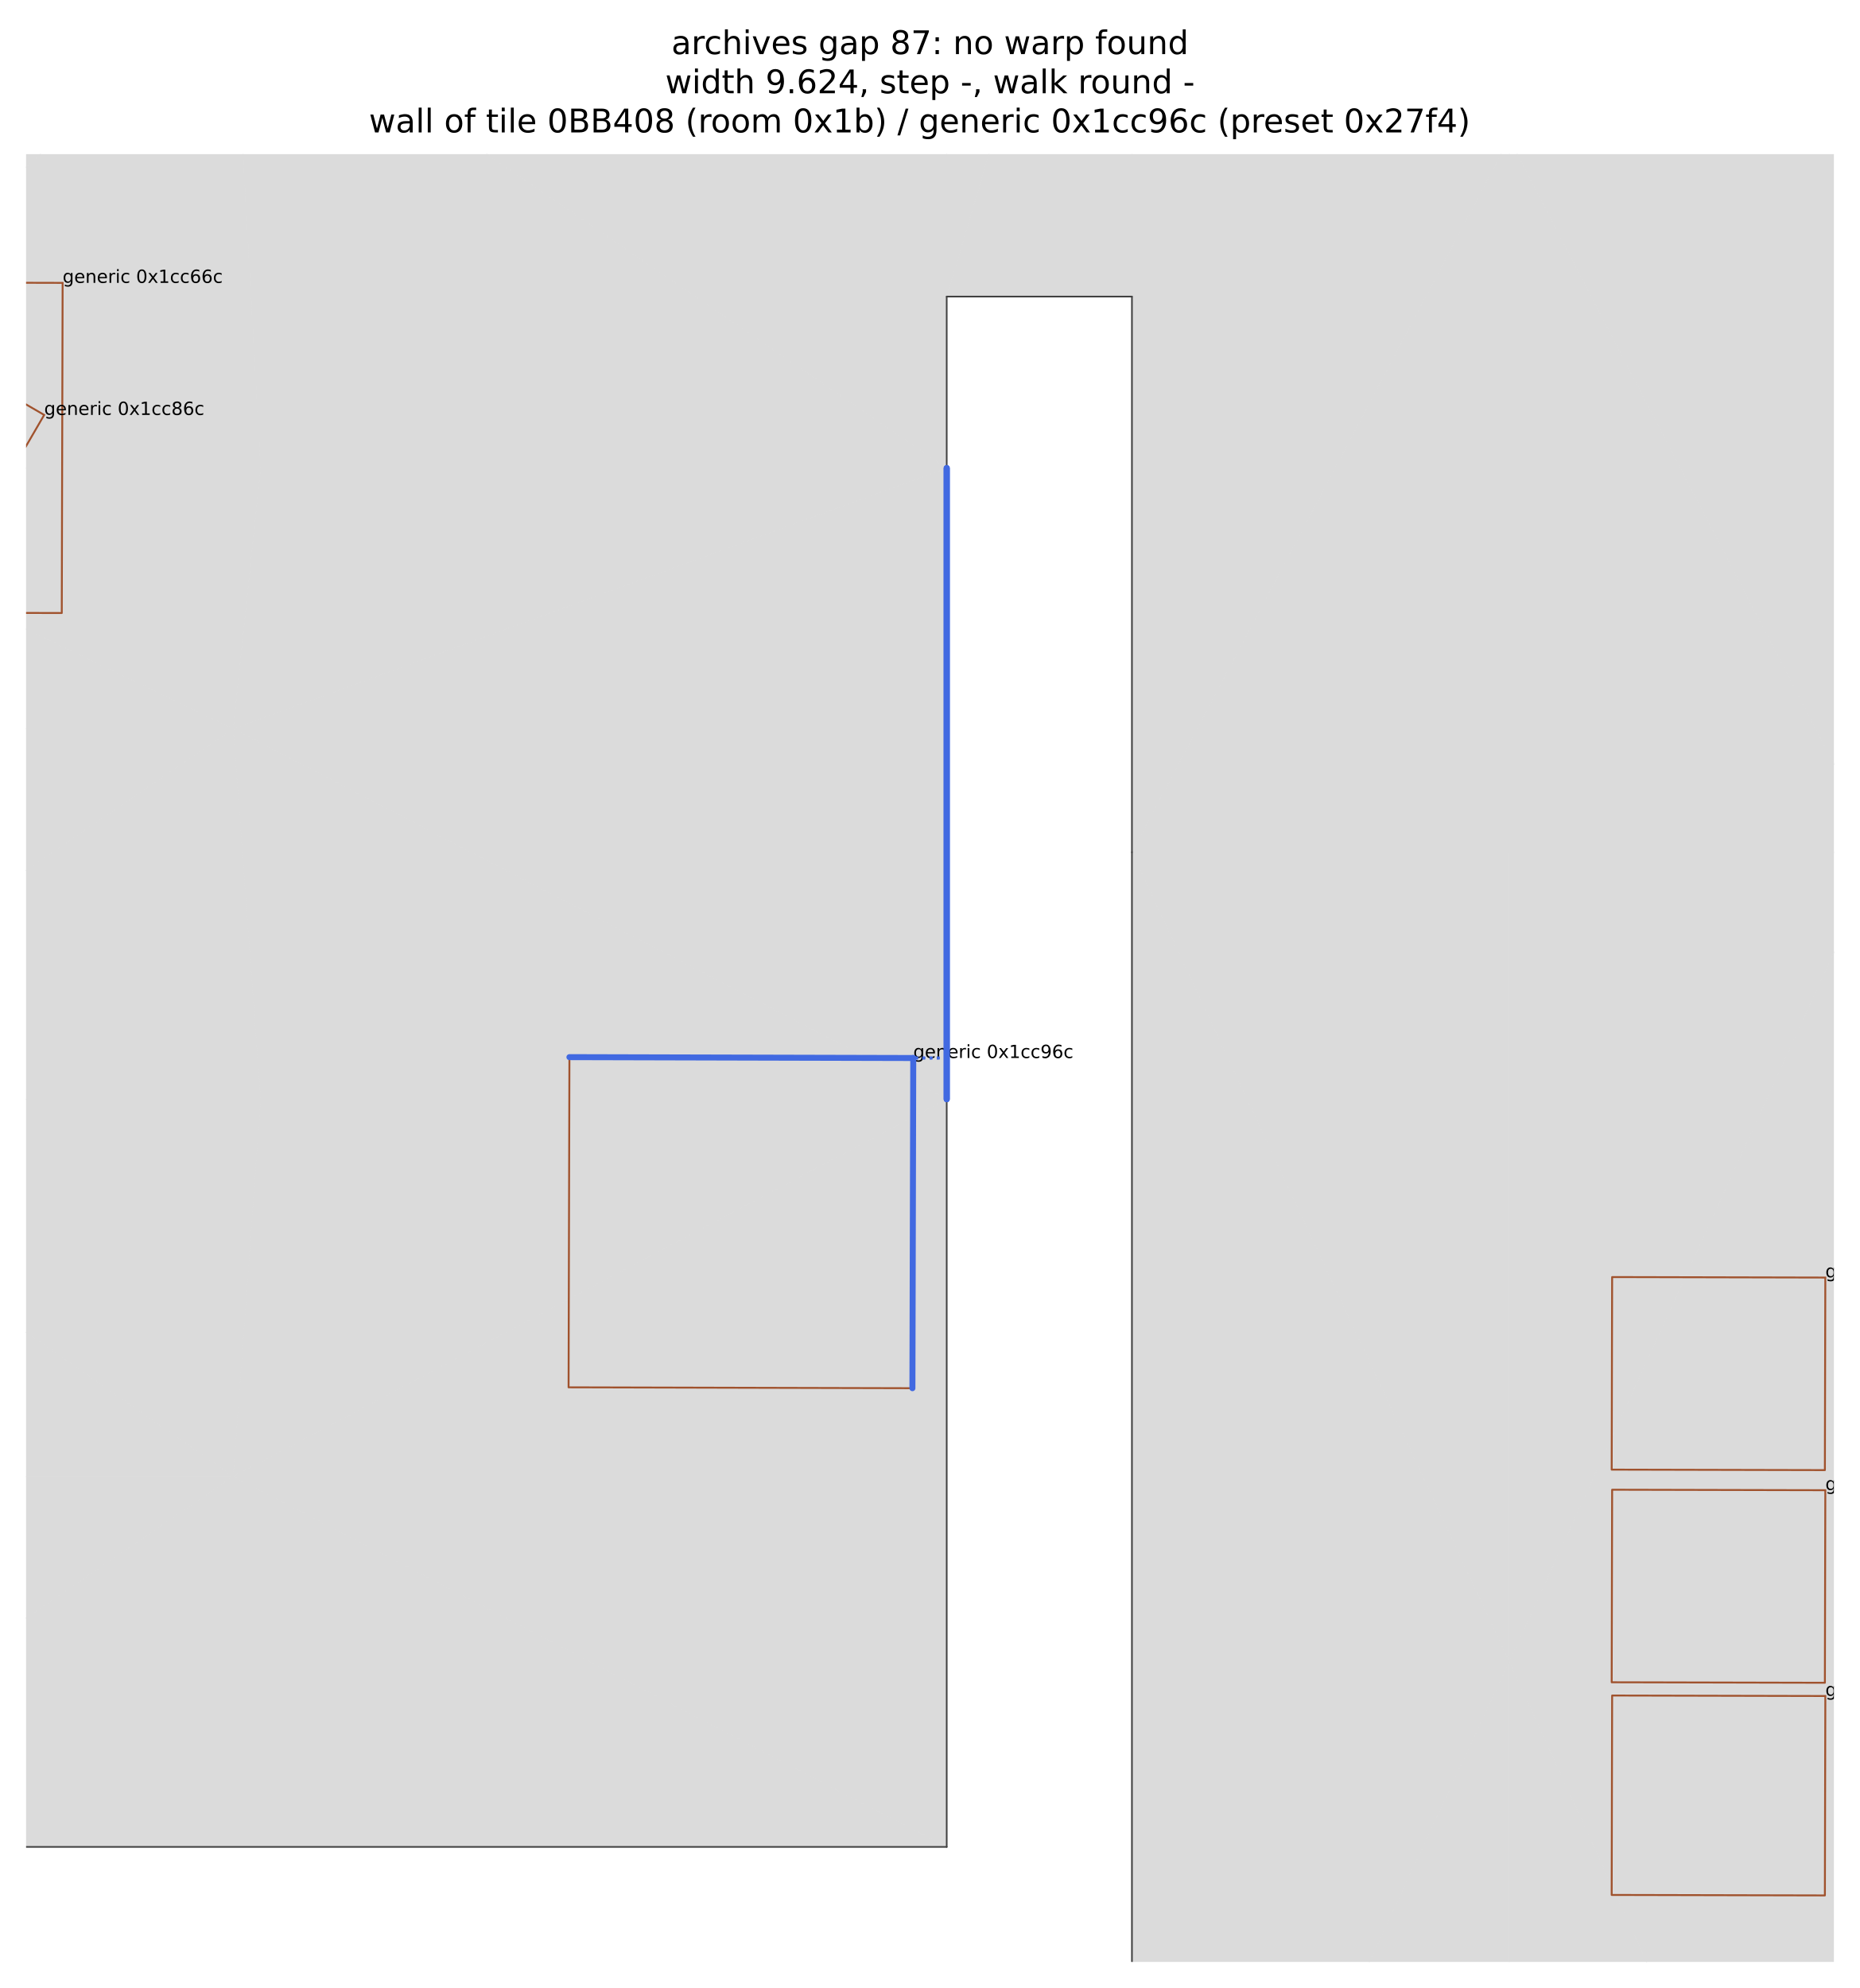
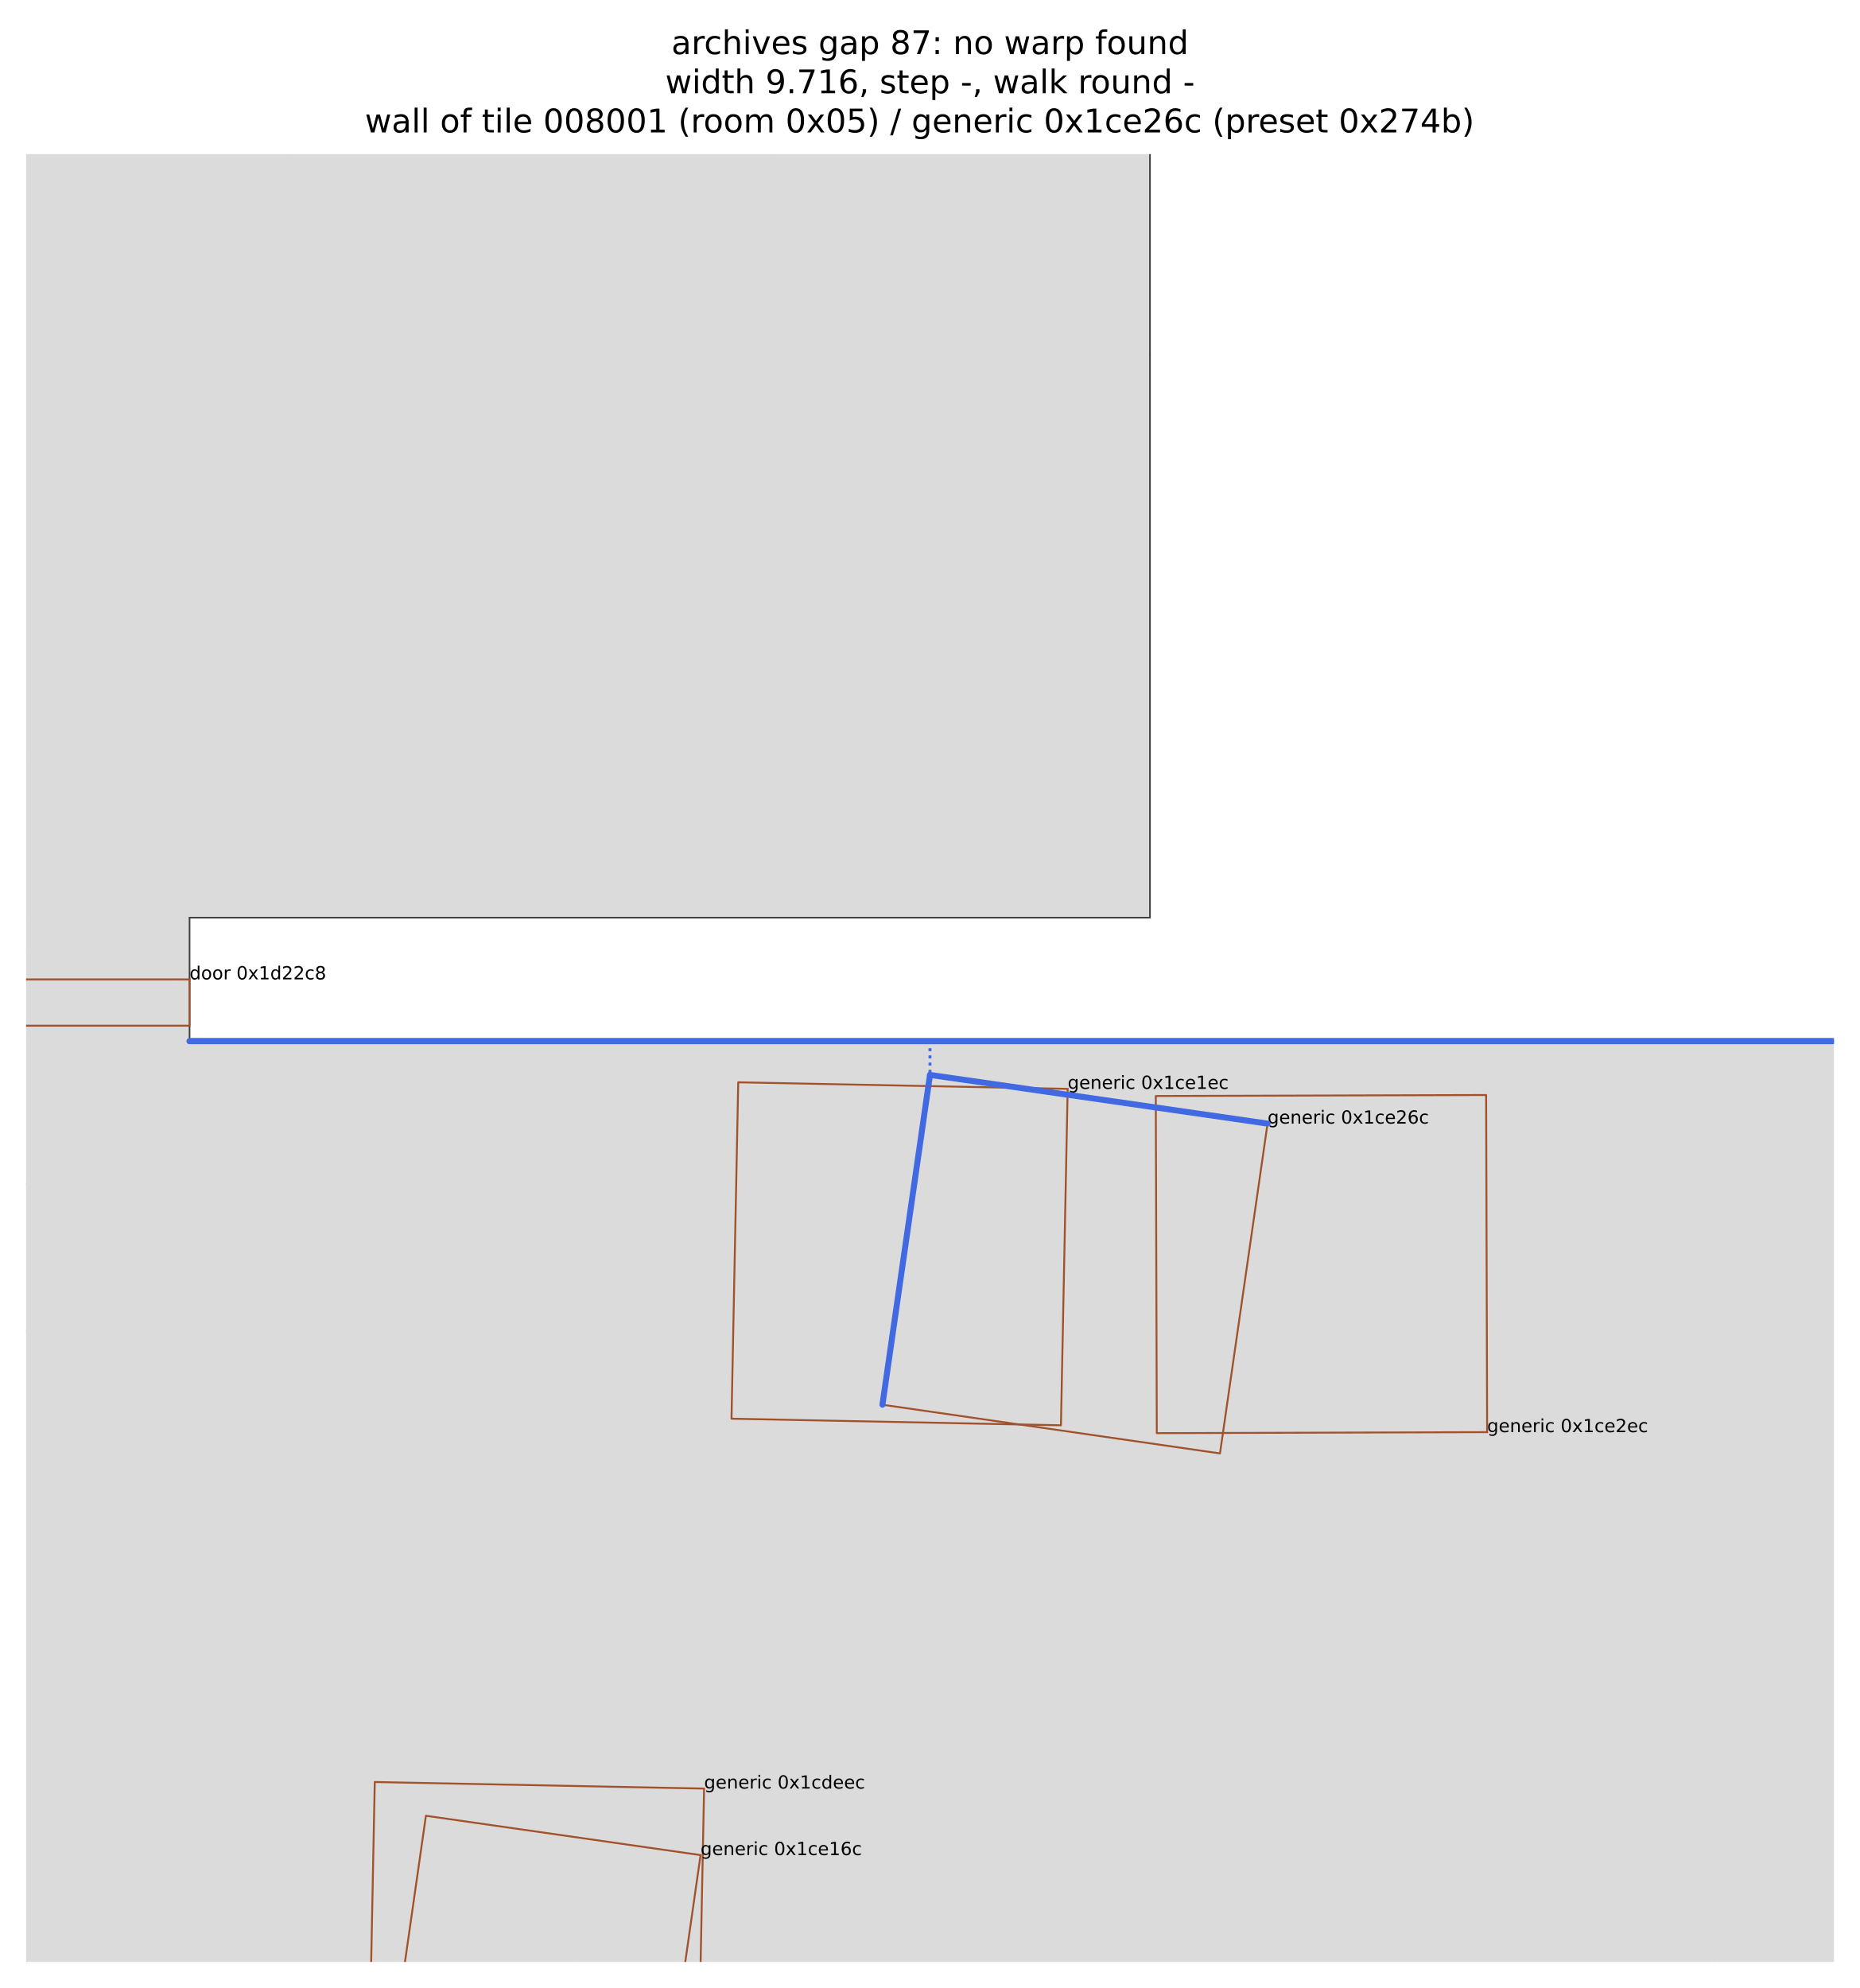
<svg xmlns="http://www.w3.org/2000/svg" width="513.36pt" height="548.704pt" viewBox="0 0 513.36 548.704" version="1.1">
  <style>path { vector-effect: non-scaling-stroke; }</style>
  <defs>
    <style type="text/css">*{stroke-linejoin: round; stroke-linecap: butt}</style>
  </defs>
  <g id="figure_1">
    <g id="patch_1">
      <path d="M 0 548.704  L 513.36 548.704  L 513.36 0  L 0 0  z " style="fill: #ffffff" />
    </g>
    <g id="axes_1">
      <g id="patch_2">
-         <path d="M 71.959 303.387  L -85.191 303.387  L 64.386 407.523  z " clip-path="url(#pb5d509a0ce)" style="fill: #dbdbdb; stroke: #dbdbdb; stroke-width: 0.3; stroke-linejoin: miter" />
+         <path d="M -51.815 253.282  L 52.321 253.282  L 317.394 253.282  L 154.564 98.025  z " clip-path="url(#pb5d509a0ce)" style="fill: #dbdbdb; stroke: #dbdbdb; stroke-width: 0.3; stroke-linejoin: miter" />
      </g>
      <g id="patch_3">
-         <path d="M -85.191 -5.234  L -85.191 68.608  L -85.191 129.196  L 64.386 -5.234  z " clip-path="url(#pb5d509a0ce)" style="fill: #dbdbdb; stroke: #dbdbdb; stroke-width: 0.3; stroke-linejoin: miter" />
+         <path d="M -51.815 287.363  L 188.645 613.025  L -17.734 287.363  z " clip-path="url(#pb5d509a0ce)" style="fill: #dbdbdb; stroke: #dbdbdb; stroke-width: 0.3; stroke-linejoin: miter" />
      </g>
      <g id="patch_4">
-         <path d="M 261.297 129.196  L 64.386 201.144  L 261.297 303.387  z " clip-path="url(#pb5d509a0ce)" style="fill: #dbdbdb; stroke: #dbdbdb; stroke-width: 0.3; stroke-linejoin: miter" />
+         <path d="M 591.935 613.025  L 52.321 287.363  L 419.637 613.025  z " clip-path="url(#pb5d509a0ce)" style="fill: #dbdbdb; stroke: #dbdbdb; stroke-width: 0.3; stroke-linejoin: miter" />
      </g>
      <g id="patch_5">
-         <path d="M 261.297 509.765  L 64.386 407.523  L -85.191 509.765  z " clip-path="url(#pb5d509a0ce)" style="fill: #dbdbdb; stroke: #dbdbdb; stroke-width: 0.3; stroke-linejoin: miter" />
+         <path d="M 591.935 613.025  L 591.935 287.363  L 52.321 287.363  z " clip-path="url(#pb5d509a0ce)" style="fill: #dbdbdb; stroke: #dbdbdb; stroke-width: 0.3; stroke-linejoin: miter" />
      </g>
      <g id="patch_6">
-         <path d="M 312.419 235.225  L 416.555 38.313  L 312.419 -158.598  L 312.419 -90.436  L 312.419 81.861  z " clip-path="url(#pb5d509a0ce)" style="fill: #dbdbdb; stroke: #dbdbdb; stroke-width: 0.3; stroke-linejoin: miter" />
+         <path d="M 188.645 613.025  L 52.321 287.363  L -17.734 287.363  z " clip-path="url(#pb5d509a0ce)" style="fill: #dbdbdb; stroke: #dbdbdb; stroke-width: 0.3; stroke-linejoin: miter" />
      </g>
      <g id="patch_7">
-         <path d="M -85.191 129.196  L -85.191 201.144  L 64.386 201.144  z " clip-path="url(#pb5d509a0ce)" style="fill: #dbdbdb; stroke: #dbdbdb; stroke-width: 0.3; stroke-linejoin: miter" />
+         <path d="M 188.645 613.025  L 419.637 613.025  L 52.321 287.363  z " clip-path="url(#pb5d509a0ce)" style="fill: #dbdbdb; stroke: #dbdbdb; stroke-width: 0.3; stroke-linejoin: miter" />
      </g>
      <g id="patch_8">
-         <path d="M 518.797 682.063  L 518.797 235.225  L 416.555 458.644  z " clip-path="url(#pb5d509a0ce)" style="fill: #dbdbdb; stroke: #dbdbdb; stroke-width: 0.3; stroke-linejoin: miter" />
+         <path d="M -51.815 287.363  L -51.815 613.025  L 188.645 613.025  z " clip-path="url(#pb5d509a0ce)" style="fill: #dbdbdb; stroke: #dbdbdb; stroke-width: 0.3; stroke-linejoin: miter" />
      </g>
      <g id="patch_9">
-         <path d="M 261.297 -75.289  L 64.386 -5.234  L 261.297 129.196  L 261.297 81.861  z " clip-path="url(#pb5d509a0ce)" style="fill: #dbdbdb; stroke: #dbdbdb; stroke-width: 0.3; stroke-linejoin: miter" />
+         <path d="M -17.734 287.363  L 52.321 287.363  L 52.321 270.323  z " clip-path="url(#pb5d509a0ce)" style="fill: #dbdbdb; stroke: #dbdbdb; stroke-width: 0.3; stroke-linejoin: miter" />
      </g>
      <g id="patch_10">
-         <path d="M 261.297 303.387  L 71.959 303.387  L 64.386 407.523  z " clip-path="url(#pb5d509a0ce)" style="fill: #dbdbdb; stroke: #dbdbdb; stroke-width: 0.3; stroke-linejoin: miter" />
+         <path d="M -17.734 287.363  L 52.321 270.323  L -34.774 270.323  z " clip-path="url(#pb5d509a0ce)" style="fill: #dbdbdb; stroke: #dbdbdb; stroke-width: 0.3; stroke-linejoin: miter" />
      </g>
      <g id="patch_11">
-         <path d="M 71.959 129.196  L -85.191 129.196  L 64.386 201.144  z " clip-path="url(#pb5d509a0ce)" style="fill: #dbdbdb; stroke: #dbdbdb; stroke-width: 0.3; stroke-linejoin: miter" />
+         <path d="M 52.321 270.323  L -51.815 253.282  L -34.774 270.323  z " clip-path="url(#pb5d509a0ce)" style="fill: #dbdbdb; stroke: #dbdbdb; stroke-width: 0.3; stroke-linejoin: miter" />
      </g>
      <g id="patch_12">
-         <path d="M 64.386 201.144  L -85.191 303.387  L 71.959 303.387  z " clip-path="url(#pb5d509a0ce)" style="fill: #dbdbdb; stroke: #dbdbdb; stroke-width: 0.3; stroke-linejoin: miter" />
+         <path d="M 52.321 270.323  L 52.321 253.282  L -51.815 253.282  z " clip-path="url(#pb5d509a0ce)" style="fill: #dbdbdb; stroke: #dbdbdb; stroke-width: 0.3; stroke-linejoin: miter" />
      </g>
      <g id="patch_13">
-         <path d="M 518.797 235.225  L 518.797 -158.598  L 416.555 38.313  z " clip-path="url(#pb5d509a0ce)" style="fill: #dbdbdb; stroke: #dbdbdb; stroke-width: 0.3; stroke-linejoin: miter" />
+         <path d="M 154.564 98.025  L -51.815 -55.339  L -51.815 253.282  z " clip-path="url(#pb5d509a0ce)" style="fill: #dbdbdb; stroke: #dbdbdb; stroke-width: 0.3; stroke-linejoin: miter" />
      </g>
      <g id="patch_14">
-         <path d="M 416.555 682.063  L 518.797 682.063  L 416.555 458.644  z " clip-path="url(#pb5d509a0ce)" style="fill: #dbdbdb; stroke: #dbdbdb; stroke-width: 0.3; stroke-linejoin: miter" />
+         <path d="M 154.564 98.025  L 317.394 253.282  L 317.394 98.025  z " clip-path="url(#pb5d509a0ce)" style="fill: #dbdbdb; stroke: #dbdbdb; stroke-width: 0.3; stroke-linejoin: miter" />
      </g>
      <g id="patch_15">
-         <path d="M 518.797 235.225  L 416.555 235.225  L 416.555 458.644  z " clip-path="url(#pb5d509a0ce)" style="fill: #dbdbdb; stroke: #dbdbdb; stroke-width: 0.3; stroke-linejoin: miter" />
+         <path d="M 154.564 98.025  L 317.394 98.025  L 317.394 -55.339  z " clip-path="url(#pb5d509a0ce)" style="fill: #dbdbdb; stroke: #dbdbdb; stroke-width: 0.3; stroke-linejoin: miter" />
      </g>
      <g id="patch_16">
-         <path d="M -85.191 407.523  L -85.191 509.765  L 64.386 407.523  z " clip-path="url(#pb5d509a0ce)" style="fill: #dbdbdb; stroke: #dbdbdb; stroke-width: 0.3; stroke-linejoin: miter" />
-       </g>
-       <g id="patch_17">
-         <path d="M 312.419 682.063  L 416.555 458.644  L 312.419 235.225  z " clip-path="url(#pb5d509a0ce)" style="fill: #dbdbdb; stroke: #dbdbdb; stroke-width: 0.3; stroke-linejoin: miter" />
-       </g>
-       <g id="patch_18">
-         <path d="M 312.419 235.225  L 416.555 235.225  L 416.555 38.313  z " clip-path="url(#pb5d509a0ce)" style="fill: #dbdbdb; stroke: #dbdbdb; stroke-width: 0.3; stroke-linejoin: miter" />
-       </g>
-       <g id="patch_19">
-         <path d="M 261.297 129.196  L 71.959 129.196  L 64.386 201.144  z " clip-path="url(#pb5d509a0ce)" style="fill: #dbdbdb; stroke: #dbdbdb; stroke-width: 0.3; stroke-linejoin: miter" />
-       </g>
-       <g id="patch_20">
-         <path d="M 64.386 -5.234  L -85.191 129.196  L 71.959 129.196  z " clip-path="url(#pb5d509a0ce)" style="fill: #dbdbdb; stroke: #dbdbdb; stroke-width: 0.3; stroke-linejoin: miter" />
-       </g>
-       <g id="patch_21">
-         <path d="M 312.419 -90.436  L 261.297 81.861  L 312.419 81.861  z " clip-path="url(#pb5d509a0ce)" style="fill: #dbdbdb; stroke: #dbdbdb; stroke-width: 0.3; stroke-linejoin: miter" />
-       </g>
-       <g id="patch_22">
-         <path d="M 261.297 303.387  L 64.386 201.144  L 71.959 303.387  z " clip-path="url(#pb5d509a0ce)" style="fill: #dbdbdb; stroke: #dbdbdb; stroke-width: 0.3; stroke-linejoin: miter" />
-       </g>
-       <g id="patch_23">
-         <path d="M 416.555 235.225  L 518.797 235.225  L 416.555 38.313  z " clip-path="url(#pb5d509a0ce)" style="fill: #dbdbdb; stroke: #dbdbdb; stroke-width: 0.3; stroke-linejoin: miter" />
-       </g>
-       <g id="patch_24">
-         <path d="M 416.555 235.225  L 312.419 235.225  L 416.555 458.644  z " clip-path="url(#pb5d509a0ce)" style="fill: #dbdbdb; stroke: #dbdbdb; stroke-width: 0.3; stroke-linejoin: miter" />
-       </g>
-       <g id="patch_25">
-         <path d="M 312.419 682.063  L 416.555 682.063  L 416.555 458.644  z " clip-path="url(#pb5d509a0ce)" style="fill: #dbdbdb; stroke: #dbdbdb; stroke-width: 0.3; stroke-linejoin: miter" />
-       </g>
-       <g id="patch_26">
-         <path d="M 261.297 303.387  L 64.386 407.523  L 261.297 509.765  z " clip-path="url(#pb5d509a0ce)" style="fill: #dbdbdb; stroke: #dbdbdb; stroke-width: 0.3; stroke-linejoin: miter" />
-       </g>
-       <g id="patch_27">
-         <path d="M -85.191 303.387  L -85.191 337.468  L -85.191 407.523  L 64.386 407.523  z " clip-path="url(#pb5d509a0ce)" style="fill: #dbdbdb; stroke: #dbdbdb; stroke-width: 0.3; stroke-linejoin: miter" />
-       </g>
-       <g id="patch_28">
-         <path d="M 261.297 129.196  L 64.386 -5.234  L 71.959 129.196  z " clip-path="url(#pb5d509a0ce)" style="fill: #dbdbdb; stroke: #dbdbdb; stroke-width: 0.3; stroke-linejoin: miter" />
-       </g>
-       <g id="patch_29">
-         <path d="M -85.191 201.144  L -85.191 274.986  L -85.191 303.387  L 64.386 201.144  z " clip-path="url(#pb5d509a0ce)" style="fill: #dbdbdb; stroke: #dbdbdb; stroke-width: 0.3; stroke-linejoin: miter" />
-       </g>
-       <g id="patch_30">
-         <path d="M 312.419 -90.436  L 261.297 -90.436  L 261.297 -75.289  L 261.297 81.861  z " clip-path="url(#pb5d509a0ce)" style="fill: #dbdbdb; stroke: #dbdbdb; stroke-width: 0.3; stroke-linejoin: miter" />
+         <path d="M 317.394 -55.339  L -51.815 -55.339  L 154.564 98.025  z " clip-path="url(#pb5d509a0ce)" style="fill: #dbdbdb; stroke: #dbdbdb; stroke-width: 0.3; stroke-linejoin: miter" />
      </g>
      <g id="line2d_1">
+         <path d="M 52.321 253.282  L 317.394 253.282  " clip-path="url(#pb5d509a0ce)" style="fill: none; stroke: #404040; stroke-width: 0.6; stroke-linecap: round" />
+       </g>
+       <g id="line2d_2">
        <path clip-path="url(#pb5d509a0ce)" style="fill: none; stroke: #404040; stroke-width: 0.6; stroke-linecap: round" />
      </g>
-       <g id="line2d_2">
-         <path d="M 261.297 303.387  L 261.297 129.196  " clip-path="url(#pb5d509a0ce)" style="fill: none; stroke: #404040; stroke-width: 0.6; stroke-linecap: round" />
-       </g>
      <g id="line2d_3">
-         <path d="M -1 509.765  L 261.297 509.765  " clip-path="url(#pb5d509a0ce)" style="fill: none; stroke: #404040; stroke-width: 0.6; stroke-linecap: round" />
+         <path d="M 514.36 287.363  L 52.321 287.363  " clip-path="url(#pb5d509a0ce)" style="fill: none; stroke: #404040; stroke-width: 0.6; stroke-linecap: round" />
      </g>
      <g id="line2d_4">
-         <path clip-path="url(#pb5d509a0ce)" style="fill: none; stroke: #404040; stroke-width: 0.6; stroke-linecap: round" />
+         <path d="M 52.321 287.363  L 52.321 270.323  " clip-path="url(#pb5d509a0ce)" style="fill: none; stroke: #404040; stroke-width: 0.6; stroke-linecap: round" />
      </g>
      <g id="line2d_5">
-         <path d="M 312.419 81.861  L 312.419 235.225  " clip-path="url(#pb5d509a0ce)" style="fill: none; stroke: #404040; stroke-width: 0.6; stroke-linecap: round" />
+         <path d="M 52.321 270.323  L 52.321 253.282  " clip-path="url(#pb5d509a0ce)" style="fill: none; stroke: #404040; stroke-width: 0.6; stroke-linecap: round" />
      </g>
      <g id="line2d_6">
-         <path clip-path="url(#pb5d509a0ce)" style="fill: none; stroke: #404040; stroke-width: 0.6; stroke-linecap: round" />
+         <path d="M 317.394 253.282  L 317.394 98.025  " clip-path="url(#pb5d509a0ce)" style="fill: none; stroke: #404040; stroke-width: 0.6; stroke-linecap: round" />
      </g>
      <g id="line2d_7">
-         <path d="M 261.297 129.196  L 261.297 81.861  " clip-path="url(#pb5d509a0ce)" style="fill: none; stroke: #404040; stroke-width: 0.6; stroke-linecap: round" />
+         <path d="M 317.394 98.025  L 317.394 -1  " clip-path="url(#pb5d509a0ce)" style="fill: none; stroke: #404040; stroke-width: 0.6; stroke-linecap: round" />
      </g>
      <g id="line2d_8">
        <path clip-path="url(#pb5d509a0ce)" style="fill: none; stroke: #404040; stroke-width: 0.6; stroke-linecap: round" />
      </g>
      <g id="line2d_9">
-         <path d="M 312.419 235.225  L 312.419 549.704  " clip-path="url(#pb5d509a0ce)" style="fill: none; stroke: #404040; stroke-width: 0.6; stroke-linecap: round" />
+         <path clip-path="url(#pb5d509a0ce)" style="fill: none; stroke: #a0522d; stroke-width: 0.7; stroke-linecap: square" />
+       </g>
+       <g id="text_1">
+         <g clip-path="url(#pb5d509a0ce)">
+           <text style="font-size: 5px; font-family: 'DejaVu Sans', 'Bitstream Vera Sans', 'Computer Modern Sans Serif', 'Lucida Grande', 'Verdana', 'Geneva', 'Lucid', 'Arial', 'Helvetica', 'Avant Garde', sans-serif; text-anchor: start" x="414.222" y="683.118" transform="rotate(-0 414.2224 683.1178)">generic 0x1cdc6c</text>
+         </g>
      </g>
      <g id="line2d_10">
-         <path d="M 261.297 81.861  L 312.419 81.861  " clip-path="url(#pb5d509a0ce)" style="fill: none; stroke: #404040; stroke-width: 0.6; stroke-linecap: round" />
+         <path d="M 52.321 270.323  L 52.321 270.323  L 52.321 283.103  L -1 283.103  M -1 270.323  L 52.321 270.323  " clip-path="url(#pb5d509a0ce)" style="fill: none; stroke: #a0522d; stroke-width: 0.7; stroke-linecap: square" />
+       </g>
+       <g id="text_2">
+         <g clip-path="url(#pb5d509a0ce)">
+           <text style="font-size: 5px; font-family: 'DejaVu Sans', 'Bitstream Vera Sans', 'Computer Modern Sans Serif', 'Lucida Grande', 'Verdana', 'Geneva', 'Lucid', 'Arial', 'Helvetica', 'Avant Garde', sans-serif; text-anchor: start" x="52.321" y="270.323" transform="rotate(-0 52.32109 270.3227)">door 0x1d22c8</text>
+         </g>
      </g>
      <g id="line2d_11">
-         <path d="M 261.297 509.765  L 261.297 303.387  " clip-path="url(#pb5d509a0ce)" style="fill: none; stroke: #404040; stroke-width: 0.6; stroke-linecap: round" />
+         <path d="M 194.333 493.667  L 193.211 549.704  M 102.279 549.704  L 103.437 491.848  L 103.442 491.848  L 194.333 493.667  " clip-path="url(#pb5d509a0ce)" style="fill: none; stroke: #a0522d; stroke-width: 0.7; stroke-linecap: square" />
+       </g>
+       <g id="text_3">
+         <g clip-path="url(#pb5d509a0ce)">
+           <text style="font-size: 5px; font-family: 'DejaVu Sans', 'Bitstream Vera Sans', 'Computer Modern Sans Serif', 'Lucida Grande', 'Verdana', 'Geneva', 'Lucid', 'Arial', 'Helvetica', 'Avant Garde', sans-serif; text-anchor: start" x="194.333" y="493.667" transform="rotate(-0 194.3328 493.6672)">generic 0x1cdeec</text>
+         </g>
      </g>
      <g id="line2d_12">
-         <path clip-path="url(#pb5d509a0ce)" style="fill: none; stroke: #404040; stroke-width: 0.6; stroke-linecap: round" />
+         <path clip-path="url(#pb5d509a0ce)" style="fill: none; stroke: #a0522d; stroke-width: 0.7; stroke-linecap: square" />
+       </g>
+       <g id="text_4">
+         <g clip-path="url(#pb5d509a0ce)">
+           <text style="font-size: 5px; font-family: 'DejaVu Sans', 'Bitstream Vera Sans', 'Computer Modern Sans Serif', 'Lucida Grande', 'Verdana', 'Geneva', 'Lucid', 'Arial', 'Helvetica', 'Avant Garde', sans-serif; text-anchor: start" x="260.601" y="601.59" transform="rotate(-0 260.6011 601.5899)">generic 0x1cde6c</text>
+         </g>
      </g>
      <g id="line2d_13">
-         <path clip-path="url(#pb5d509a0ce)" style="fill: none; stroke: #404040; stroke-width: 0.6; stroke-linecap: round" />
+         <path clip-path="url(#pb5d509a0ce)" style="fill: none; stroke: #a0522d; stroke-width: 0.7; stroke-linecap: square" />
+       </g>
+       <g id="text_5">
+         <g clip-path="url(#pb5d509a0ce)">
+           <text style="font-size: 5px; font-family: 'DejaVu Sans', 'Bitstream Vera Sans', 'Computer Modern Sans Serif', 'Lucida Grande', 'Verdana', 'Geneva', 'Lucid', 'Arial', 'Helvetica', 'Avant Garde', sans-serif; text-anchor: start" x="-53.708" y="427.473" transform="rotate(-0 -53.70826 427.4733)">generic 0x1cd96c</text>
+         </g>
      </g>
      <g id="line2d_14">
-         <path clip-path="url(#pb5d509a0ce)" style="fill: none; stroke: #404040; stroke-width: 0.6; stroke-linecap: round" />
+         <path clip-path="url(#pb5d509a0ce)" style="fill: none; stroke: #a0522d; stroke-width: 0.7; stroke-linecap: square" />
+       </g>
+       <g id="text_6">
+         <g clip-path="url(#pb5d509a0ce)">
+           <text style="font-size: 5px; font-family: 'DejaVu Sans', 'Bitstream Vera Sans', 'Computer Modern Sans Serif', 'Lucida Grande', 'Verdana', 'Geneva', 'Lucid', 'Arial', 'Helvetica', 'Avant Garde', sans-serif; text-anchor: start" x="280.881" y="605.639" transform="rotate(-0 280.8806 605.6393)">generic 0x1cddec</text>
+         </g>
      </g>
      <g id="line2d_15">
-         <path d="M 17.284 78.075  L 17.284 78.08  L 17.05 169.199  L -1 169.153  M -1 78.028  L 17.284 78.075  " clip-path="url(#pb5d509a0ce)" style="fill: none; stroke: #a0522d; stroke-width: 0.7; stroke-linecap: square" />
-       </g>
-       <g id="text_1">
-         <g clip-path="url(#pb5d509a0ce)">
-           <text style="font-size: 5px; font-family: 'DejaVu Sans', 'Bitstream Vera Sans', 'Computer Modern Sans Serif', 'Lucida Grande', 'Verdana', 'Geneva', 'Lucid', 'Arial', 'Helvetica', 'Avant Garde', sans-serif; text-anchor: start" x="17.284" y="78.075" transform="rotate(-0 17.28359 78.07499)">generic 0x1cc66c</text>
+         <path clip-path="url(#pb5d509a0ce)" style="fill: none; stroke: #a0522d; stroke-width: 0.7; stroke-linecap: square" />
+       </g>
+       <g id="text_7">
+         <g clip-path="url(#pb5d509a0ce)">
+           <text style="font-size: 5px; font-family: 'DejaVu Sans', 'Bitstream Vera Sans', 'Computer Modern Sans Serif', 'Lucida Grande', 'Verdana', 'Geneva', 'Lucid', 'Arial', 'Helvetica', 'Avant Garde', sans-serif; text-anchor: start" x="158.352" y="631.884" transform="rotate(-0 158.352 631.8838)">generic 0x1cdf6c</text>
        </g>
      </g>
      <g id="line2d_16">
        <path clip-path="url(#pb5d509a0ce)" style="fill: none; stroke: #a0522d; stroke-width: 0.7; stroke-linecap: square" />
      </g>
-       <g id="text_2">
-         <g clip-path="url(#pb5d509a0ce)">
-           <text style="font-size: 5px; font-family: 'DejaVu Sans', 'Bitstream Vera Sans', 'Computer Modern Sans Serif', 'Lucida Grande', 'Verdana', 'Geneva', 'Lucid', 'Arial', 'Helvetica', 'Avant Garde', sans-serif; text-anchor: start" x="-91.808" y="16.778" transform="rotate(-0 -91.80839 16.77768)">generic 0x1cc7ec</text>
+       <g id="text_8">
+         <g clip-path="url(#pb5d509a0ce)">
+           <text style="font-size: 5px; font-family: 'DejaVu Sans', 'Bitstream Vera Sans', 'Computer Modern Sans Serif', 'Lucida Grande', 'Verdana', 'Geneva', 'Lucid', 'Arial', 'Helvetica', 'Avant Garde', sans-serif; text-anchor: start" x="177.55" y="633.89" transform="rotate(-0 177.5498 633.8898)">generic 0x1cdfec</text>
        </g>
      </g>
      <g id="line2d_17">
-         <path d="M 12.193 114.526  L -1 137.243  M -1 106.864  L 12.193 114.526  " clip-path="url(#pb5d509a0ce)" style="fill: none; stroke: #a0522d; stroke-width: 0.7; stroke-linecap: square" />
-       </g>
-       <g id="text_3">
-         <g clip-path="url(#pb5d509a0ce)">
-           <text style="font-size: 5px; font-family: 'DejaVu Sans', 'Bitstream Vera Sans', 'Computer Modern Sans Serif', 'Lucida Grande', 'Verdana', 'Geneva', 'Lucid', 'Arial', 'Helvetica', 'Avant Garde', sans-serif; text-anchor: start" x="12.193" y="114.526" transform="rotate(-0 12.19318 114.5262)">generic 0x1cc86c</text>
+         <path d="M 193.359 512.02  L 193.358 512.027  L 187.964 549.704  M 110.602 549.704  L 117.552 501.167  L 193.359 512.02  " clip-path="url(#pb5d509a0ce)" style="fill: none; stroke: #a0522d; stroke-width: 0.7; stroke-linecap: square" />
+       </g>
+       <g id="text_9">
+         <g clip-path="url(#pb5d509a0ce)">
+           <text style="font-size: 5px; font-family: 'DejaVu Sans', 'Bitstream Vera Sans', 'Computer Modern Sans Serif', 'Lucida Grande', 'Verdana', 'Geneva', 'Lucid', 'Arial', 'Helvetica', 'Avant Garde', sans-serif; text-anchor: start" x="193.359" y="512.02" transform="rotate(-0 193.3594 512.0203)">generic 0x1ce16c</text>
        </g>
      </g>
      <g id="line2d_18">
-         <path clip-path="url(#pb5d509a0ce)" style="fill: none; stroke: #a0522d; stroke-width: 0.7; stroke-linecap: square" />
-       </g>
-       <g id="text_4">
-         <g clip-path="url(#pb5d509a0ce)">
-           <text style="font-size: 5px; font-family: 'DejaVu Sans', 'Bitstream Vera Sans', 'Computer Modern Sans Serif', 'Lucida Grande', 'Verdana', 'Geneva', 'Lucid', 'Arial', 'Helvetica', 'Avant Garde', sans-serif; text-anchor: start" x="-83.066" y="134.871" transform="rotate(-0 -83.06561 134.871)">generic 0x1cc5ec</text>
+         <path d="M 294.681 300.542  L 292.823 393.393  L 292.817 393.393  L 201.897 391.574  L 203.755 298.723  L 203.76 298.723  L 294.681 300.542  " clip-path="url(#pb5d509a0ce)" style="fill: none; stroke: #a0522d; stroke-width: 0.7; stroke-linecap: square" />
+       </g>
+       <g id="text_10">
+         <g clip-path="url(#pb5d509a0ce)">
+           <text style="font-size: 5px; font-family: 'DejaVu Sans', 'Bitstream Vera Sans', 'Computer Modern Sans Serif', 'Lucida Grande', 'Verdana', 'Geneva', 'Lucid', 'Arial', 'Helvetica', 'Avant Garde', sans-serif; text-anchor: start" x="294.681" y="300.542" transform="rotate(-0 294.6808 300.5423)">generic 0x1ce1ec</text>
        </g>
      </g>
      <g id="line2d_19">
-         <path clip-path="url(#pb5d509a0ce)" style="fill: none; stroke: #a0522d; stroke-width: 0.7; stroke-linecap: square" />
-       </g>
-       <g id="text_5">
-         <g clip-path="url(#pb5d509a0ce)">
-           <text style="font-size: 5px; font-family: 'DejaVu Sans', 'Bitstream Vera Sans', 'Computer Modern Sans Serif', 'Lucida Grande', 'Verdana', 'Geneva', 'Lucid', 'Arial', 'Helvetica', 'Avant Garde', sans-serif; text-anchor: start" x="-96.319" y="-33.64" transform="rotate(-0 -96.31923 -33.63991)">generic 0x1cc6ec</text>
+         <path d="M 349.849 310.122  L 349.849 310.128  L 336.721 401.154  L 243.552 387.718  L 243.553 387.712  L 256.68 296.686  L 349.849 310.122  " clip-path="url(#pb5d509a0ce)" style="fill: none; stroke: #a0522d; stroke-width: 0.7; stroke-linecap: square" />
+       </g>
+       <g id="text_11">
+         <g clip-path="url(#pb5d509a0ce)">
+           <text style="font-size: 5px; font-family: 'DejaVu Sans', 'Bitstream Vera Sans', 'Computer Modern Sans Serif', 'Lucida Grande', 'Verdana', 'Geneva', 'Lucid', 'Arial', 'Helvetica', 'Avant Garde', sans-serif; text-anchor: start" x="349.849" y="310.122" transform="rotate(-0 349.8493 310.1222)">generic 0x1ce26c</text>
        </g>
      </g>
      <g id="line2d_20">
-         <path d="M 252.063 292.022  L 252.063 292.027  L 251.83 383.156  L 156.929 382.914  L 156.929 382.908  L 157.162 291.779  L 252.063 292.022  " clip-path="url(#pb5d509a0ce)" style="fill: none; stroke: #a0522d; stroke-width: 0.7; stroke-linecap: square" />
-       </g>
-       <g id="text_6">
-         <g clip-path="url(#pb5d509a0ce)">
-           <text style="font-size: 5px; font-family: 'DejaVu Sans', 'Bitstream Vera Sans', 'Computer Modern Sans Serif', 'Lucida Grande', 'Verdana', 'Geneva', 'Lucid', 'Arial', 'Helvetica', 'Avant Garde', sans-serif; text-anchor: start" x="252.063" y="292.022" transform="rotate(-0 252.0628 292.0217)">generic 0x1cc96c</text>
+         <path clip-path="url(#pb5d509a0ce)" style="fill: none; stroke: #a0522d; stroke-width: 0.7; stroke-linecap: square" />
+       </g>
+       <g id="text_12">
+         <g clip-path="url(#pb5d509a0ce)">
+           <text style="font-size: 5px; font-family: 'DejaVu Sans', 'Bitstream Vera Sans', 'Computer Modern Sans Serif', 'Lucida Grande', 'Verdana', 'Geneva', 'Lucid', 'Arial', 'Helvetica', 'Avant Garde', sans-serif; text-anchor: start" x="393.13" y="671.719" transform="rotate(-0 393.1297 671.7194)">generic 0x1cdbec</text>
        </g>
      </g>
      <g id="line2d_21">
-         <path d="M 503.797 352.615  L 503.675 405.763  L 503.65 405.763  L 444.834 405.629  L 444.956 352.481  L 444.981 352.481  L 503.797 352.615  " clip-path="url(#pb5d509a0ce)" style="fill: none; stroke: #a0522d; stroke-width: 0.7; stroke-linecap: square" />
-       </g>
-       <g id="text_7">
-         <g clip-path="url(#pb5d509a0ce)">
-           <text style="font-size: 5px; font-family: 'DejaVu Sans', 'Bitstream Vera Sans', 'Computer Modern Sans Serif', 'Lucida Grande', 'Verdana', 'Geneva', 'Lucid', 'Arial', 'Helvetica', 'Avant Garde', sans-serif; text-anchor: start" x="503.797" y="352.615" transform="rotate(-0 503.7966 352.6149)">generic 0x1d1a30</text>
-         </g>
+         <path d="M 410.457 395.285  L 319.289 395.561  L 319.283 395.561  L 319.001 302.511  L 410.169 302.235  L 410.175 302.235  L 410.457 395.285  " clip-path="url(#pb5d509a0ce)" style="fill: none; stroke: #a0522d; stroke-width: 0.7; stroke-linecap: square" />
+       </g>
+       <g id="text_13">
+         <g clip-path="url(#pb5d509a0ce)">
+           <text style="font-size: 5px; font-family: 'DejaVu Sans', 'Bitstream Vera Sans', 'Computer Modern Sans Serif', 'Lucida Grande', 'Verdana', 'Geneva', 'Lucid', 'Arial', 'Helvetica', 'Avant Garde', sans-serif; text-anchor: start" x="410.457" y="395.285" transform="rotate(-0 410.4565 395.2849)">generic 0x1ce2ec</text>
+         </g>
+       </g>
+       <g id="text_14">
+         <text style="font-size: 9px; font-family: 'DejaVu Sans', 'Bitstream Vera Sans', 'Computer Modern Sans Serif', 'Lucida Grande', 'Verdana', 'Geneva', 'Lucid', 'Arial', 'Helvetica', 'Avant Garde', sans-serif" transform="translate(185.3065 14.93947)">archives gap 87: no warp found</text>
+         <text style="font-size: 9px; font-family: 'DejaVu Sans', 'Bitstream Vera Sans', 'Computer Modern Sans Serif', 'Lucida Grande', 'Verdana', 'Geneva', 'Lucid', 'Arial', 'Helvetica', 'Avant Garde', sans-serif" transform="translate(183.6134 25.74193)">width 9.716, step -, walk round -</text>
+         <text style="font-size: 9px; font-family: 'DejaVu Sans', 'Bitstream Vera Sans', 'Computer Modern Sans Serif', 'Lucida Grande', 'Verdana', 'Geneva', 'Lucid', 'Arial', 'Helvetica', 'Avant Garde', sans-serif" transform="translate(100.717 36.5444)">wall of tile 008001 (room 0x05)  /  generic 0x1ce26c (preset 0x274b)</text>
      </g>
      <g id="line2d_22">
-         <path d="M 503.797 411.31  L 503.675 464.458  L 503.65 464.458  L 444.834 464.324  L 444.956 411.175  L 444.981 411.175  L 503.797 411.31  " clip-path="url(#pb5d509a0ce)" style="fill: none; stroke: #a0522d; stroke-width: 0.7; stroke-linecap: square" />
-       </g>
-       <g id="text_8">
-         <g clip-path="url(#pb5d509a0ce)">
-           <text style="font-size: 5px; font-family: 'DejaVu Sans', 'Bitstream Vera Sans', 'Computer Modern Sans Serif', 'Lucida Grande', 'Verdana', 'Geneva', 'Lucid', 'Arial', 'Helvetica', 'Avant Garde', sans-serif; text-anchor: start" x="503.797" y="411.31" transform="rotate(-0 503.7966 411.3097)">generic 0x1d1ab0</text>
-         </g>
+         <path d="M 514.36 287.363  L 52.321 287.363  " clip-path="url(#pb5d509a0ce)" style="fill: none; stroke: #4169e1; stroke-width: 2.2; stroke-linecap: round" />
      </g>
      <g id="line2d_23">
-         <path d="M 503.801 468.111  L 503.675 523.153  L 503.65 523.153  L 444.83 523.019  L 444.956 467.977  L 444.981 467.977  L 503.801 468.111  " clip-path="url(#pb5d509a0ce)" style="fill: none; stroke: #a0522d; stroke-width: 0.7; stroke-linecap: square" />
-       </g>
-       <g id="text_9">
-         <g clip-path="url(#pb5d509a0ce)">
-           <text style="font-size: 5px; font-family: 'DejaVu Sans', 'Bitstream Vera Sans', 'Computer Modern Sans Serif', 'Lucida Grande', 'Verdana', 'Geneva', 'Lucid', 'Arial', 'Helvetica', 'Avant Garde', sans-serif; text-anchor: start" x="503.801" y="468.111" transform="rotate(-0 503.8011 468.1112)">generic 0x1d1b30</text>
-         </g>
+         <path d="M 243.553 387.712  L 256.68 296.686  " clip-path="url(#pb5d509a0ce)" style="fill: none; stroke: #4169e1; stroke-width: 2.2; stroke-linecap: round" />
      </g>
      <g id="line2d_24">
-         <path clip-path="url(#pb5d509a0ce)" style="fill: none; stroke: #a0522d; stroke-width: 0.7; stroke-linecap: square" />
-       </g>
-       <g id="text_10">
-         <g clip-path="url(#pb5d509a0ce)">
-           <text style="font-size: 5px; font-family: 'DejaVu Sans', 'Bitstream Vera Sans', 'Computer Modern Sans Serif', 'Lucida Grande', 'Verdana', 'Geneva', 'Lucid', 'Arial', 'Helvetica', 'Avant Garde', sans-serif; text-anchor: start" x="121.424" y="-188.892" transform="rotate(-0 121.4243 -188.8916)">generic 0x1cc8ec</text>
-         </g>
+         <path d="M 514.36 287.363  L 52.321 287.363  " clip-path="url(#pb5d509a0ce)" style="fill: none; stroke: #4169e1; stroke-width: 2.2; stroke-linecap: round" />
      </g>
      <g id="line2d_25">
-         <path clip-path="url(#pb5d509a0ce)" style="fill: none; stroke: #a0522d; stroke-width: 0.7; stroke-linecap: square" />
-       </g>
-       <g id="text_11">
-         <g clip-path="url(#pb5d509a0ce)">
-           <text style="font-size: 5px; font-family: 'DejaVu Sans', 'Bitstream Vera Sans', 'Computer Modern Sans Serif', 'Lucida Grande', 'Verdana', 'Geneva', 'Lucid', 'Arial', 'Helvetica', 'Avant Garde', sans-serif; text-anchor: start" x="136.912" y="-158.314" transform="rotate(-0 136.9116 -158.3141)">generic 0x1cc9ec</text>
-         </g>
-       </g>
-       <g id="text_12">
-         <text style="font-size: 9px; font-family: 'DejaVu Sans', 'Bitstream Vera Sans', 'Computer Modern Sans Serif', 'Lucida Grande', 'Verdana', 'Geneva', 'Lucid', 'Arial', 'Helvetica', 'Avant Garde', sans-serif" transform="translate(185.3065 14.93947)">archives gap 87: no warp found</text>
-         <text style="font-size: 9px; font-family: 'DejaVu Sans', 'Bitstream Vera Sans', 'Computer Modern Sans Serif', 'Lucida Grande', 'Verdana', 'Geneva', 'Lucid', 'Arial', 'Helvetica', 'Avant Garde', sans-serif" transform="translate(183.6134 25.74193)">width 9.624, step -, walk round -</text>
-         <text style="font-size: 9px; font-family: 'DejaVu Sans', 'Bitstream Vera Sans', 'Computer Modern Sans Serif', 'Lucida Grande', 'Verdana', 'Geneva', 'Lucid', 'Arial', 'Helvetica', 'Avant Garde', sans-serif" transform="translate(101.842 36.5444)">wall of tile 0BB408 (room 0x1b)  /  generic 0x1cc96c (preset 0x27f4)</text>
+         <path d="M 256.68 296.686  L 349.849 310.122  " clip-path="url(#pb5d509a0ce)" style="fill: none; stroke: #4169e1; stroke-width: 2.2; stroke-linecap: round" />
      </g>
      <g id="line2d_26">
-         <path d="M 261.297 303.387  L 261.297 129.196  " clip-path="url(#pb5d509a0ce)" style="fill: none; stroke: #4169e1; stroke-width: 2.2; stroke-linecap: round" />
+         <path d="M 256.68 287.363  L 256.68 296.686  " clip-path="url(#pb5d509a0ce)" style="fill: none; stroke-dasharray: 1,1.65; stroke-dashoffset: 0; stroke: #4169e1" />
      </g>
      <g id="line2d_27">
-         <path d="M 252.063 292.022  L 252.063 292.027  " clip-path="url(#pb5d509a0ce)" style="fill: none; stroke: #4169e1; stroke-width: 2.2; stroke-linecap: round" />
-       </g>
-       <g id="line2d_28">
-         <path d="M 261.297 303.387  L 261.297 129.196  " clip-path="url(#pb5d509a0ce)" style="fill: none; stroke: #4169e1; stroke-width: 2.2; stroke-linecap: round" />
-       </g>
-       <g id="line2d_29">
-         <path d="M 252.063 292.027  L 251.83 383.156  " clip-path="url(#pb5d509a0ce)" style="fill: none; stroke: #4169e1; stroke-width: 2.2; stroke-linecap: round" />
-       </g>
-       <g id="line2d_30">
-         <path d="M 261.297 303.387  L 261.297 129.196  " clip-path="url(#pb5d509a0ce)" style="fill: none; stroke: #4169e1; stroke-width: 2.2; stroke-linecap: round" />
-       </g>
-       <g id="line2d_31">
-         <path d="M 157.162 291.779  L 252.063 292.022  " clip-path="url(#pb5d509a0ce)" style="fill: none; stroke: #4169e1; stroke-width: 2.2; stroke-linecap: round" />
-       </g>
-       <g id="line2d_32">
-         <path d="M 261.297 292.024  L 252.063 292.024  " clip-path="url(#pb5d509a0ce)" style="fill: none; stroke-dasharray: 1,1.65; stroke-dashoffset: 0; stroke: #4169e1" />
-       </g>
-       <g id="line2d_33">
-         <path d="M 261.297 292.027  L 252.063 292.027  " clip-path="url(#pb5d509a0ce)" style="fill: none; stroke-dasharray: 1,1.65; stroke-dashoffset: 0; stroke: #4169e1" />
-       </g>
-       <g id="line2d_34">
-         <path d="M 261.297 292.022  L 252.063 292.022  " clip-path="url(#pb5d509a0ce)" style="fill: none; stroke-dasharray: 1,1.65; stroke-dashoffset: 0; stroke: #4169e1" />
+         <path d="M 256.68 287.363  L 256.68 296.686  " clip-path="url(#pb5d509a0ce)" style="fill: none; stroke-dasharray: 1,1.65; stroke-dashoffset: 0; stroke: #4169e1" />
      </g>
    </g>
  </g>
  <defs>
    <clipPath id="pb5d509a0ce">
      <rect x="7.2" y="42.544" width="498.96" height="498.96" />
    </clipPath>
  </defs>
</svg>
